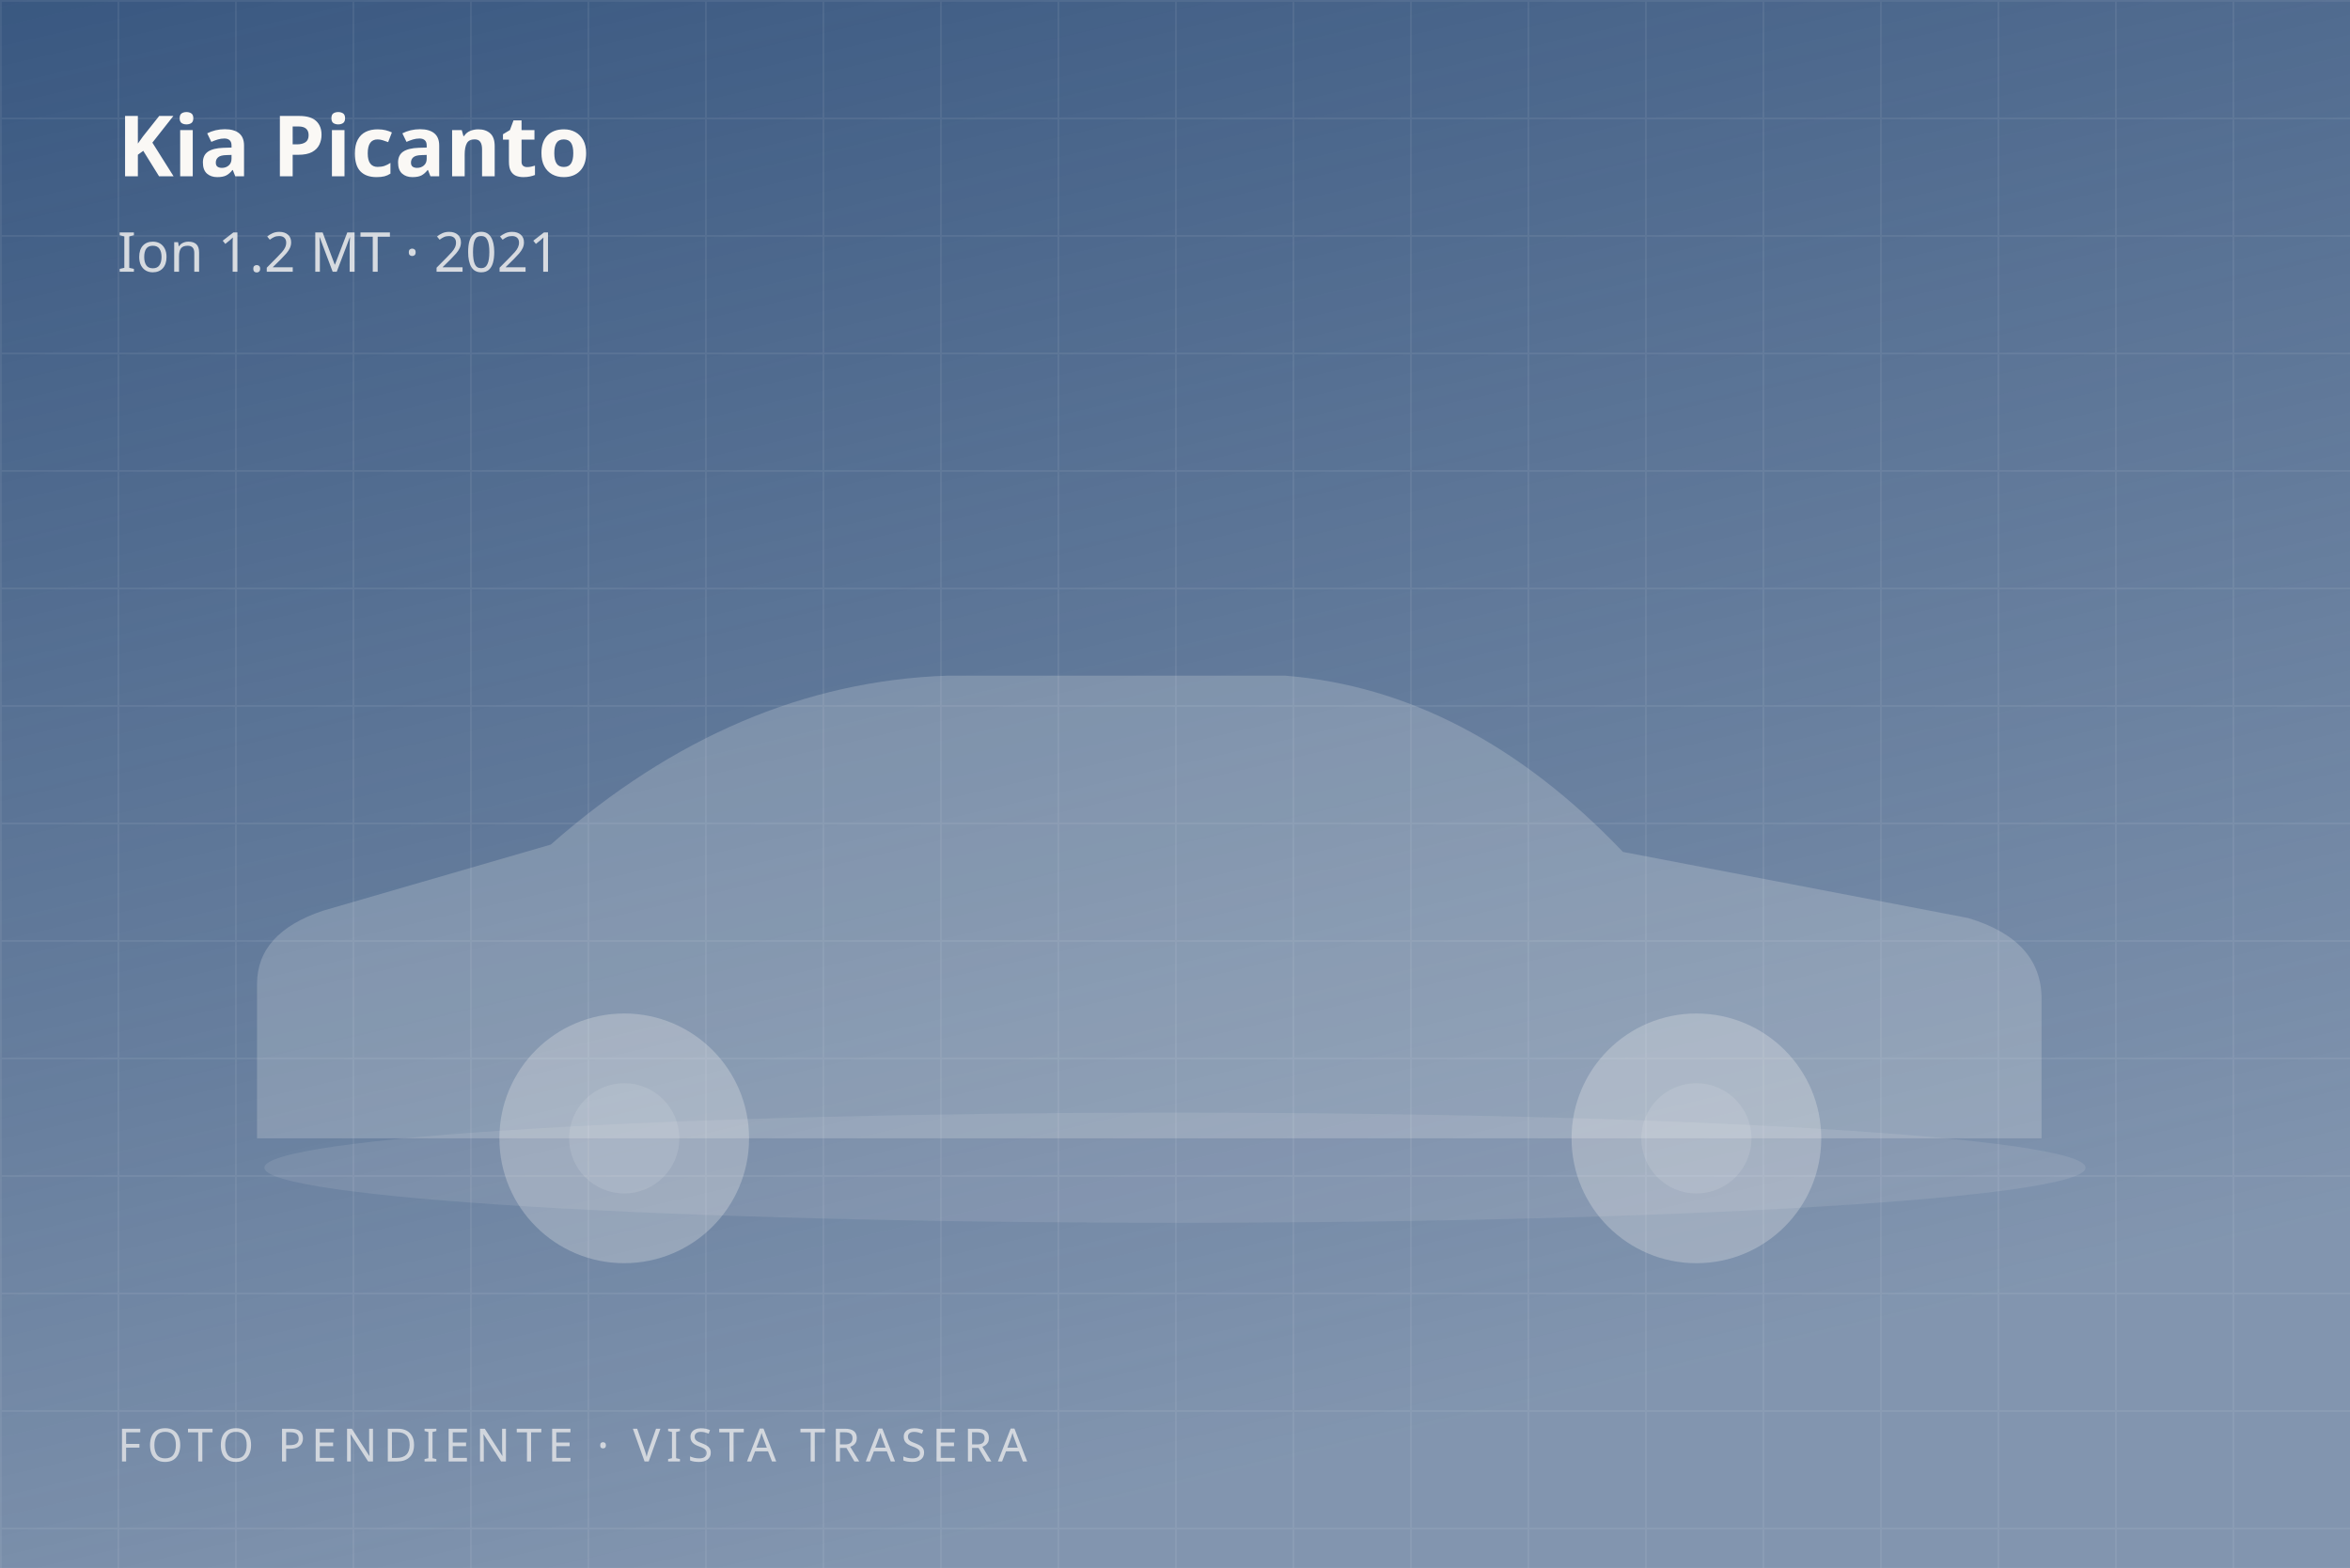
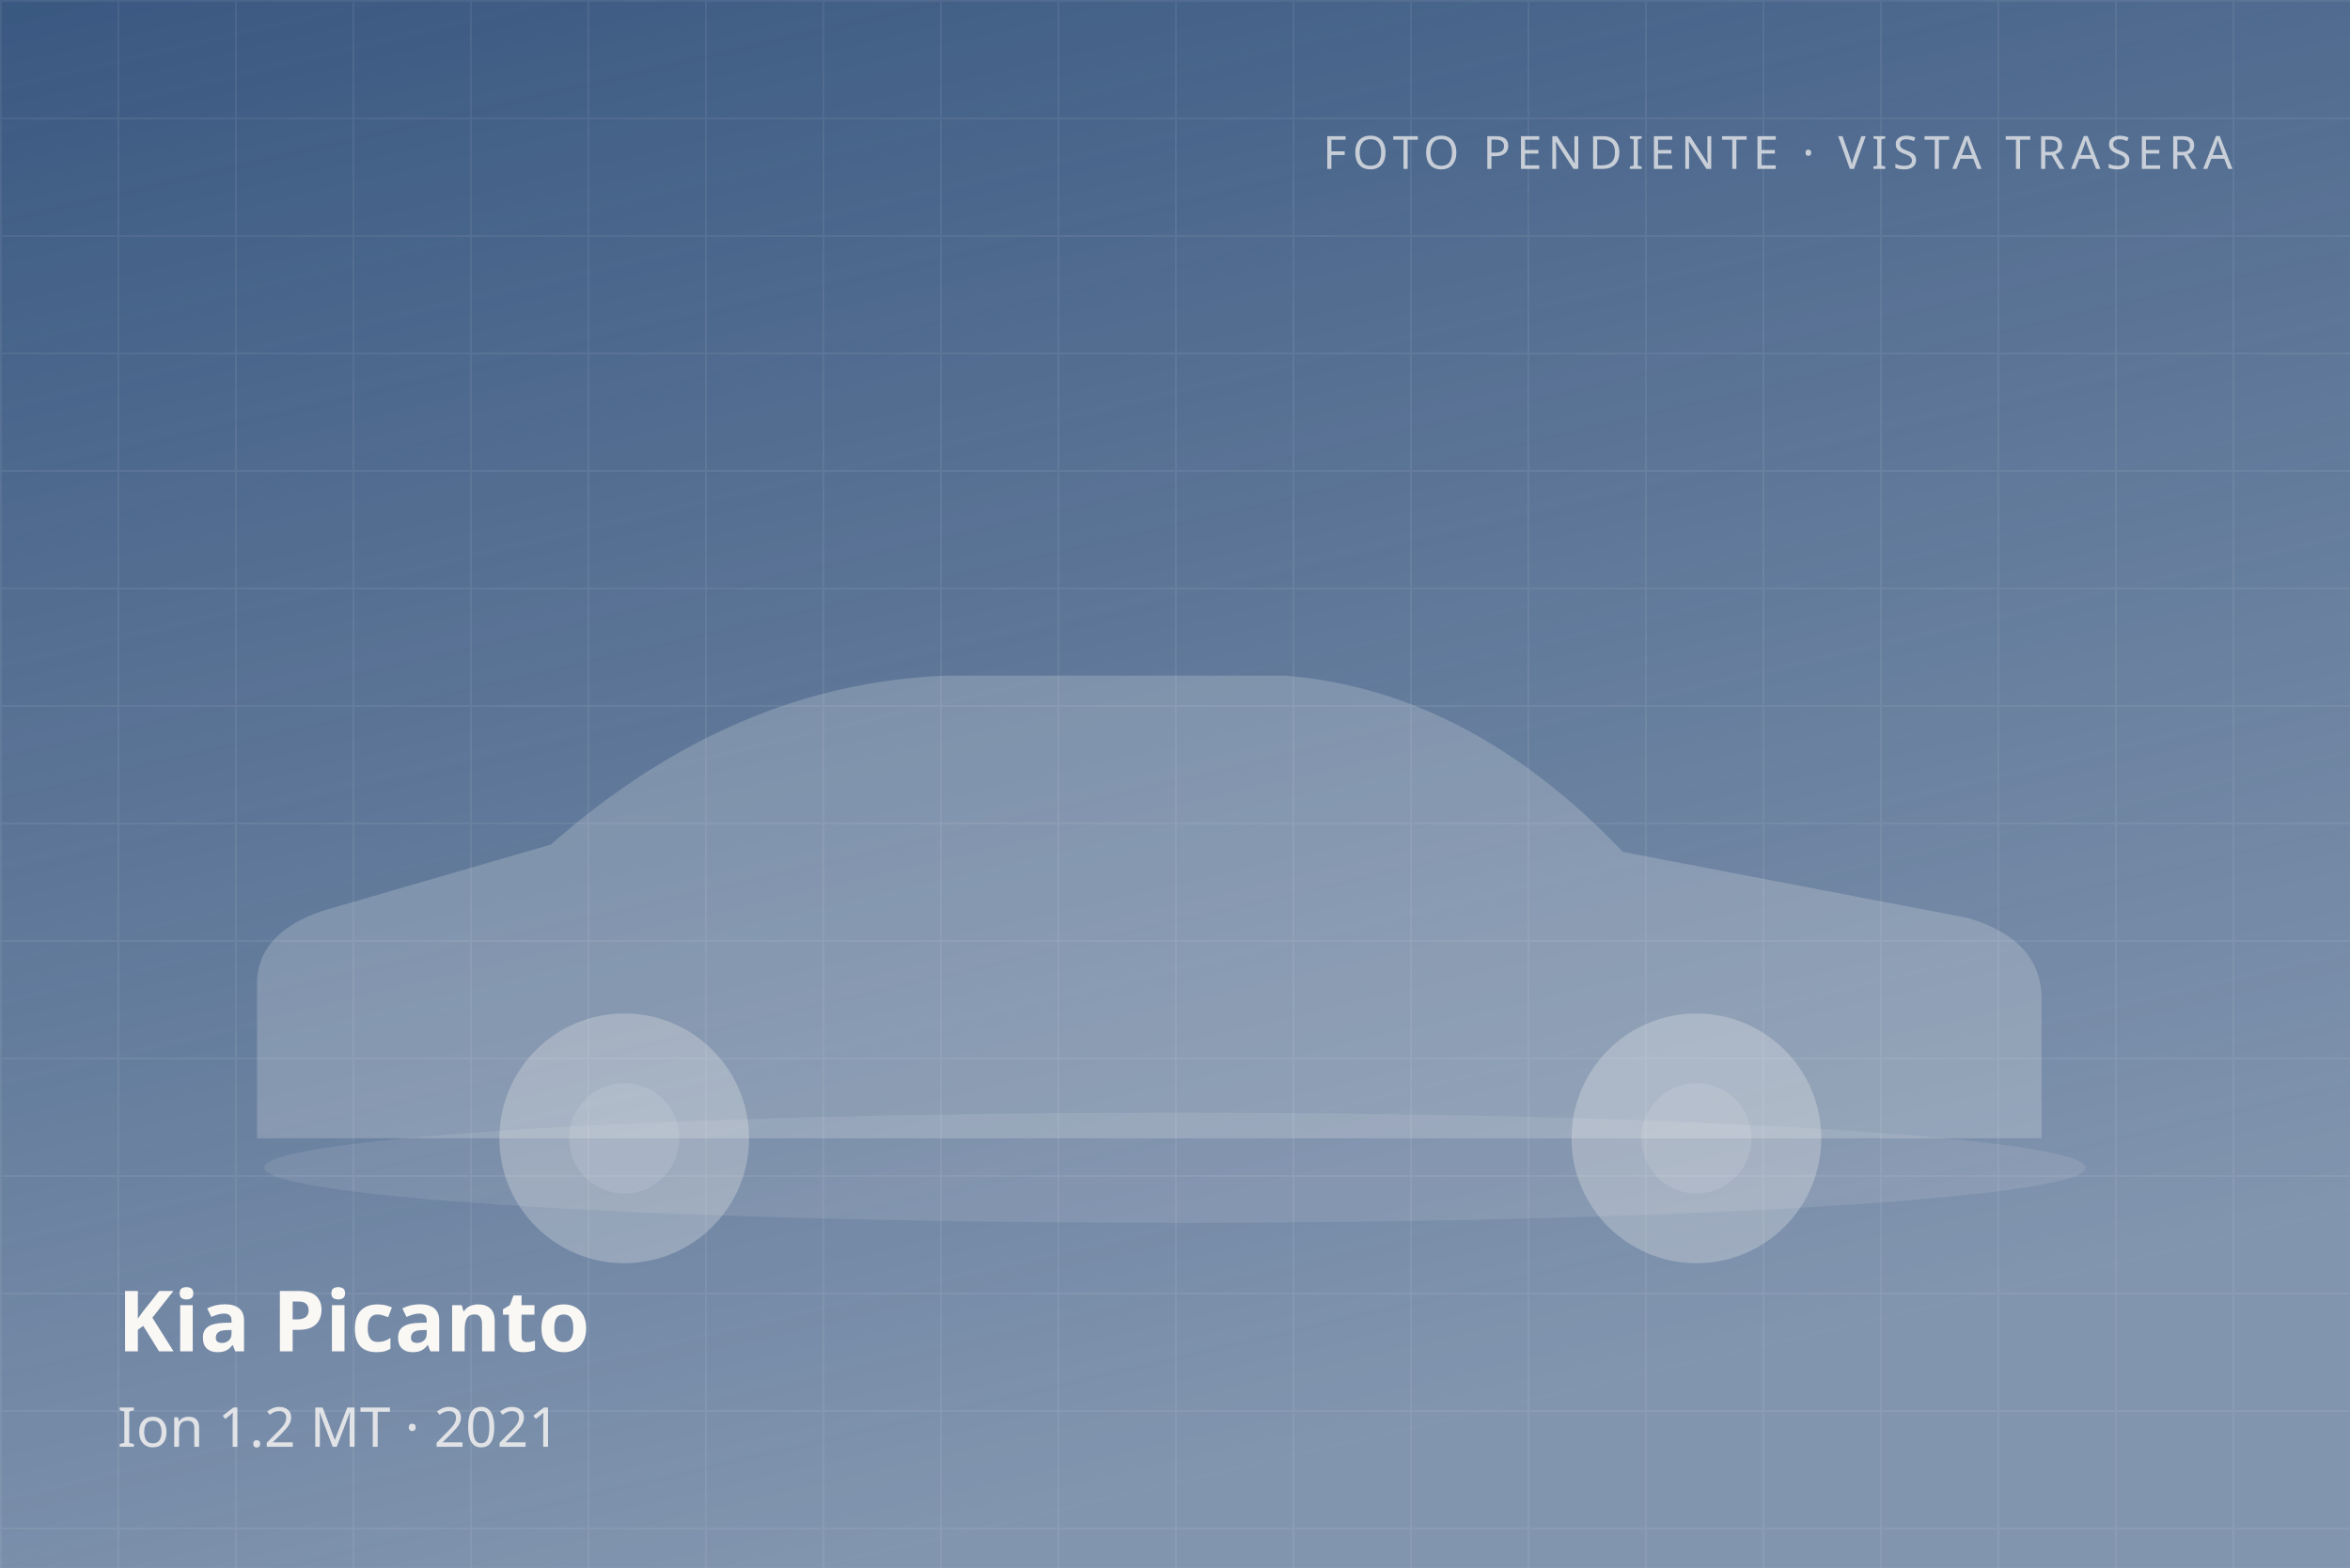
<svg xmlns="http://www.w3.org/2000/svg" viewBox="0 0 640 427" width="640" height="427" role="img" aria-label="Imagen de referencia pendiente de Kia Picanto">
  <defs>
    <linearGradient id="fondo" x1="0" y1="0" x2="0.35" y2="1">
      <stop offset="0%" stop-color="#2f4f7a" stop-opacity="0.95" />
      <stop offset="100%" stop-color="#2f4f7a" stop-opacity="0.6" />
    </linearGradient>
    <pattern id="rejilla" width="32" height="32" patternUnits="userSpaceOnUse">
      <path d="M32 0 L0 0 0 32" fill="none" stroke="#faf8f5" stroke-opacity="0.07" stroke-width="1" />
    </pattern>
  </defs>
  <rect width="640" height="427" fill="url(#fondo)" />
  <rect width="640" height="427" fill="url(#rejilla)" />
  <g transform="translate(0,60)">
    <ellipse cx="320" cy="258" rx="248" ry="15" fill="#faf8f5" opacity="0.10" />
    <path d="M70 250 L70 208 Q70 194 88 188 L150 170 Q200 126 258 124 L350 124 Q400 128 442 172 L536 190 Q556 196 556 212 L556 250 Z" fill="#faf8f5" opacity="0.20" />
    <circle cx="170" cy="250" r="34" fill="#faf8f5" opacity="0.26" />
    <circle cx="170" cy="250" r="15" fill="#faf8f5" opacity="0.12" />
    <circle cx="462" cy="250" r="34" fill="#faf8f5" opacity="0.26" />
    <circle cx="462" cy="250" r="15" fill="#faf8f5" opacity="0.12" />
  </g>
-   <text x="32" y="48" font-family="system-ui, sans-serif" font-size="23" font-weight="700" fill="#faf8f5">Kia Picanto</text>
-   <text x="32" y="74" font-family="system-ui, sans-serif" font-size="15" fill="#faf8f5" opacity="0.8">Ion 1.2 MT · 2021</text>
-   <text x="32" y="398" font-family="system-ui, sans-serif" font-size="12.5" letter-spacing="1.6" fill="#faf8f5" opacity="0.68">FOTO PENDIENTE · VISTA TRASERA</text>
+   <text x="608" y="46" text-anchor="end" font-family="system-ui, sans-serif" font-size="12.5" letter-spacing="1.6" fill="#faf8f5" opacity="0.7">FOTO PENDIENTE · VISTA TRASERA</text>
+   <text x="32" y="368" font-family="system-ui, sans-serif" font-size="23" font-weight="700" fill="#faf8f5">Kia Picanto</text>
+   <text x="32" y="394" font-family="system-ui, sans-serif" font-size="15" fill="#faf8f5" opacity="0.8">Ion 1.2 MT · 2021</text>
</svg>
